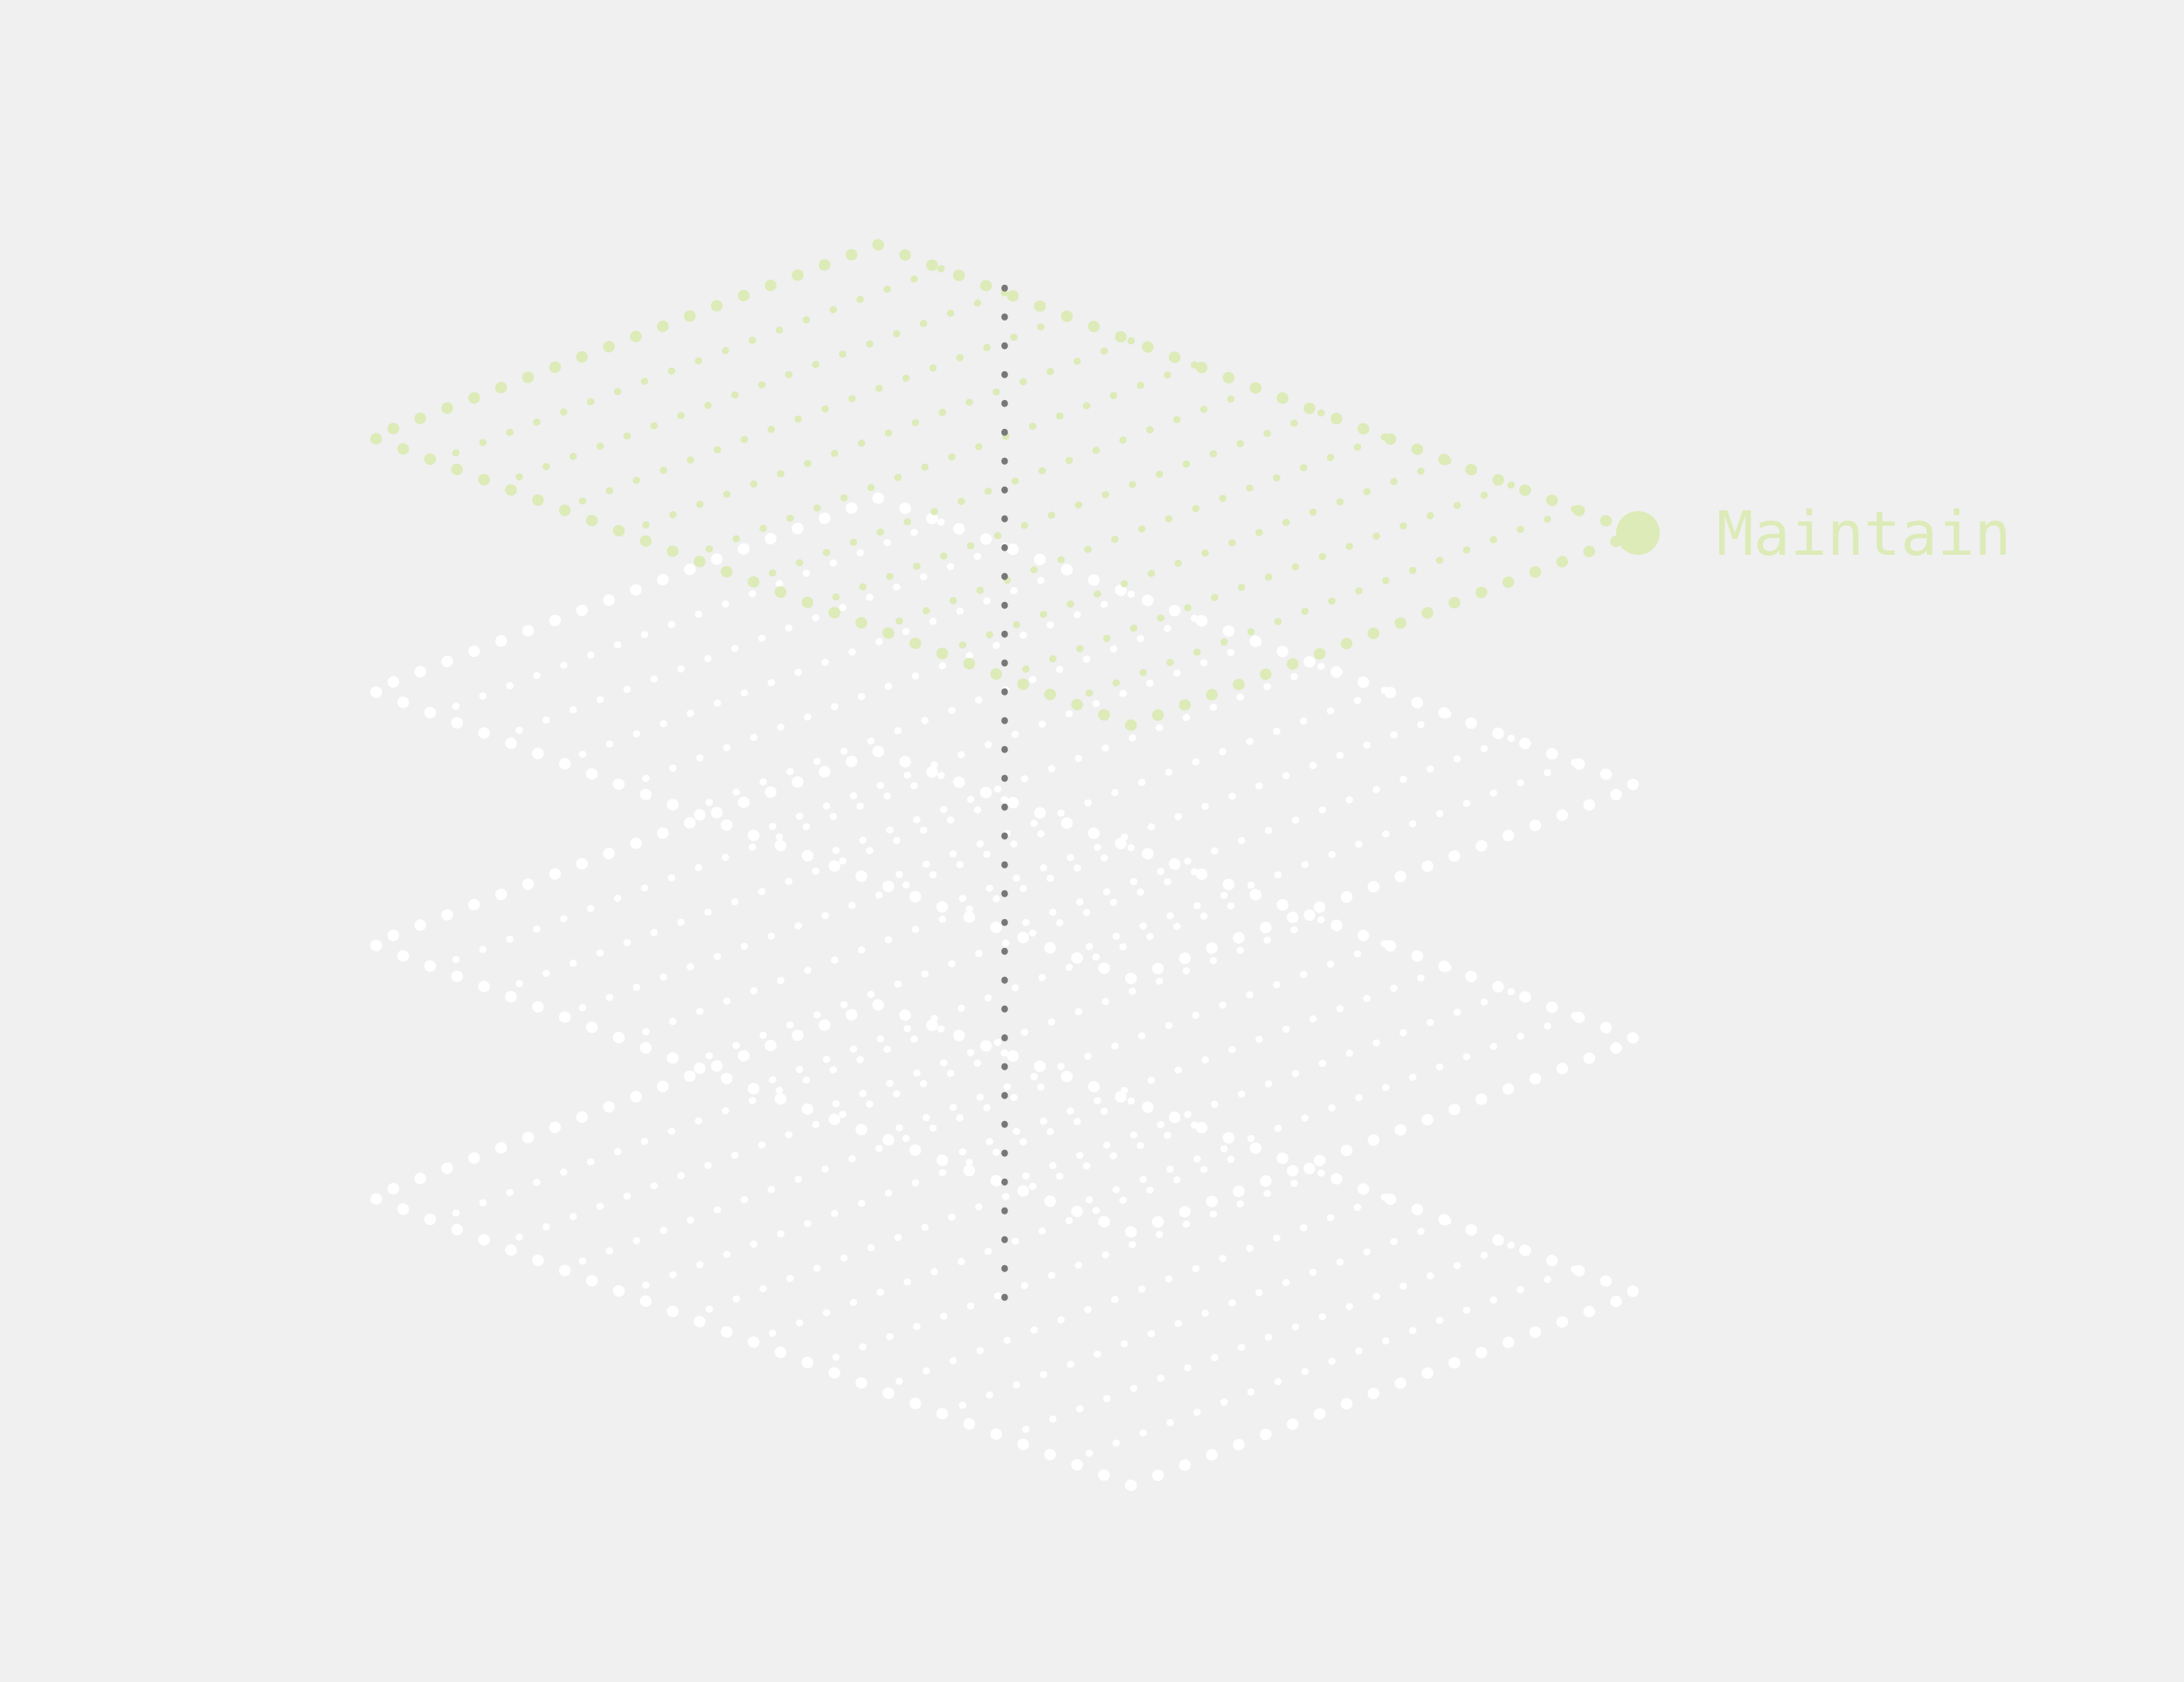
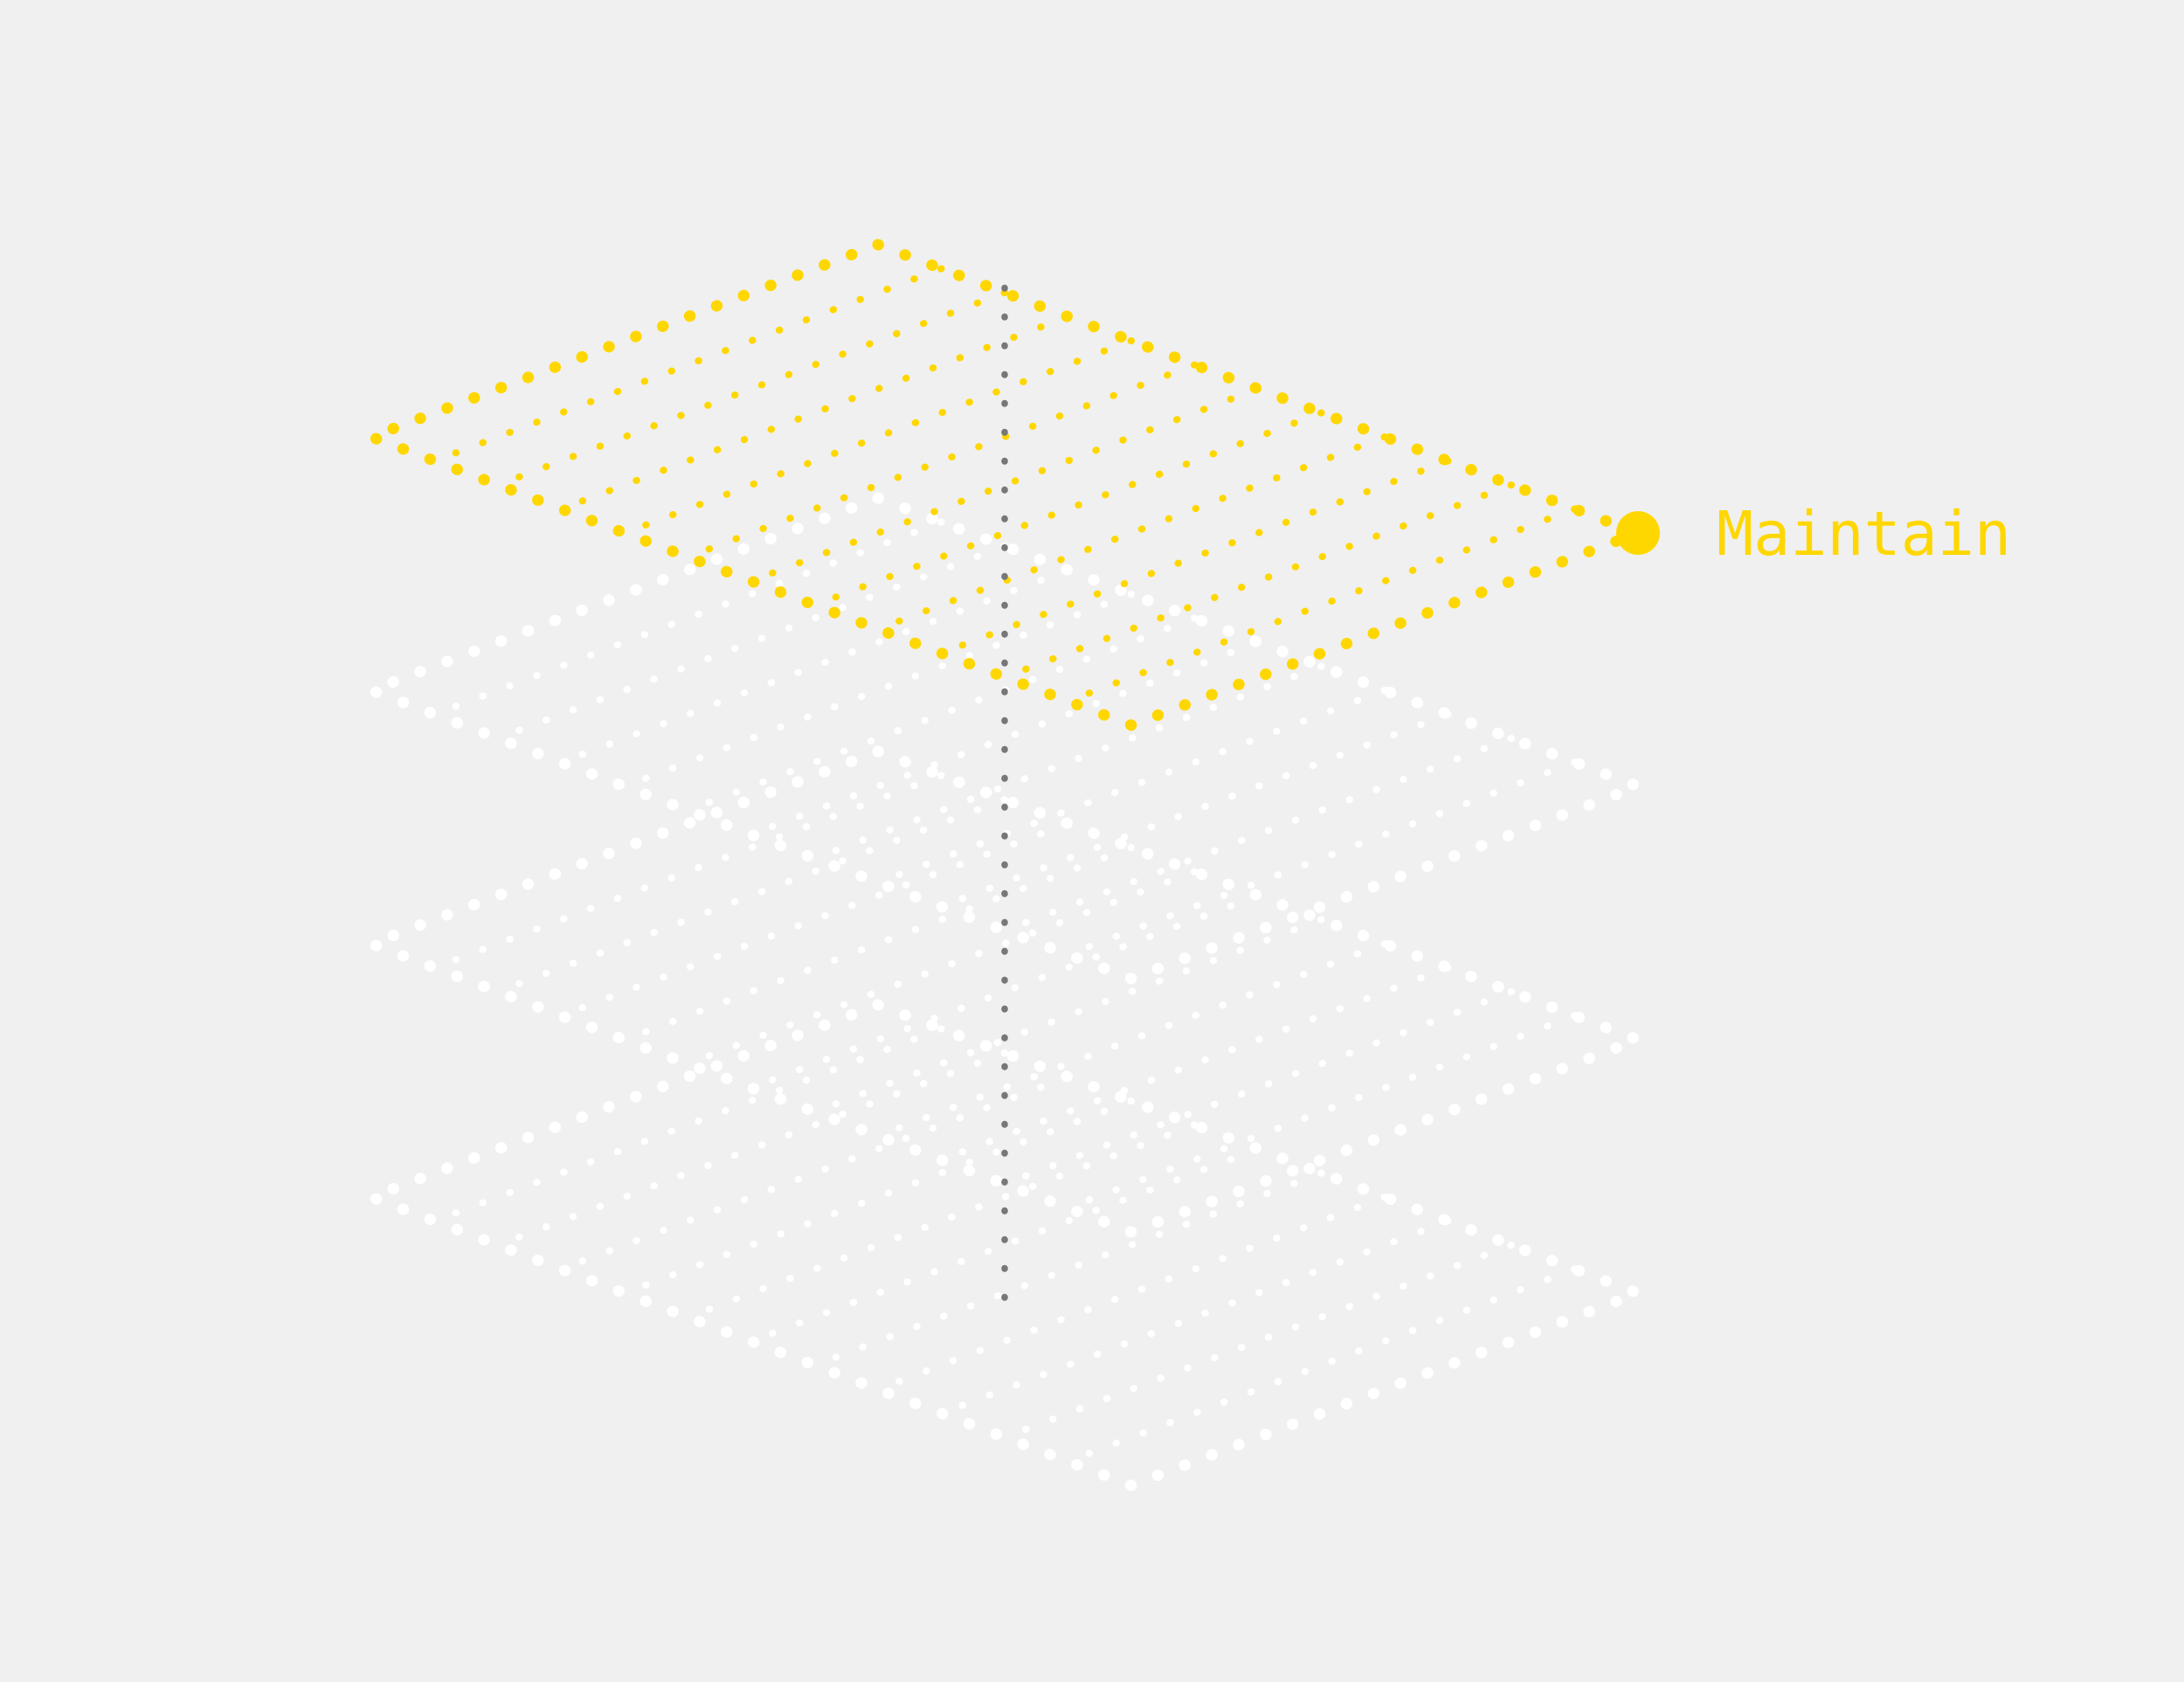
<svg xmlns="http://www.w3.org/2000/svg" viewBox="90 55 500 385" fill="none">
  <polyline points="291.00,285.00 465.00,351.00 349.00,395.00 175.00,329.00 291.00,285.00" fill="none" stroke="#fff" stroke-width="2.6" stroke-linecap="round" stroke-linejoin="round" stroke-dasharray=".1 6.5" />
  <polyline points="305.50,290.50 189.50,334.50" fill="none" stroke="#fff" stroke-width="1.6" stroke-linecap="round" stroke-linejoin="round" stroke-dasharray=".1 6.5" />
  <polyline points="320.00,296.00 204.00,340.00" fill="none" stroke="#fff" stroke-width="1.6" stroke-linecap="round" stroke-linejoin="round" stroke-dasharray=".1 6.5" />
  <polyline points="334.50,301.50 218.50,345.50" fill="none" stroke="#fff" stroke-width="1.6" stroke-linecap="round" stroke-linejoin="round" stroke-dasharray=".1 6.5" />
  <polyline points="349.00,307.00 233.00,351.00" fill="none" stroke="#fff" stroke-width="1.6" stroke-linecap="round" stroke-linejoin="round" stroke-dasharray=".1 6.5" />
  <polyline points="363.50,312.50 247.50,356.50" fill="none" stroke="#fff" stroke-width="1.6" stroke-linecap="round" stroke-linejoin="round" stroke-dasharray=".1 6.5" />
  <polyline points="378.00,318.00 262.00,362.00" fill="none" stroke="#fff" stroke-width="1.6" stroke-linecap="round" stroke-linejoin="round" stroke-dasharray=".1 6.5" />
  <polyline points="392.50,323.50 276.50,367.50" fill="none" stroke="#fff" stroke-width="1.6" stroke-linecap="round" stroke-linejoin="round" stroke-dasharray=".1 6.5" />
  <polyline points="407.00,329.00 291.00,373.00" fill="none" stroke="#fff" stroke-width="1.6" stroke-linecap="round" stroke-linejoin="round" stroke-dasharray=".1 6.5" />
  <polyline points="421.50,334.50 305.50,378.50" fill="none" stroke="#fff" stroke-width="1.6" stroke-linecap="round" stroke-linejoin="round" stroke-dasharray=".1 6.5" />
  <polyline points="436.00,340.00 320.00,384.00" fill="none" stroke="#fff" stroke-width="1.6" stroke-linecap="round" stroke-linejoin="round" stroke-dasharray=".1 6.5" />
  <polyline points="450.50,345.50 334.50,389.50" fill="none" stroke="#fff" stroke-width="1.6" stroke-linecap="round" stroke-linejoin="round" stroke-dasharray=".1 6.5" />
  <polyline points="291.00,227.00 465.00,293.00 349.00,337.00 175.00,271.00 291.00,227.00" fill="none" stroke="#fff" stroke-width="2.6" stroke-linecap="round" stroke-linejoin="round" stroke-dasharray=".1 6.5" />
  <polyline points="305.50,232.50 189.50,276.50" fill="none" stroke="#fff" stroke-width="1.6" stroke-linecap="round" stroke-linejoin="round" stroke-dasharray=".1 6.5" />
  <polyline points="320.00,238.00 204.00,282.00" fill="none" stroke="#fff" stroke-width="1.6" stroke-linecap="round" stroke-linejoin="round" stroke-dasharray=".1 6.5" />
  <polyline points="334.50,243.50 218.50,287.50" fill="none" stroke="#fff" stroke-width="1.6" stroke-linecap="round" stroke-linejoin="round" stroke-dasharray=".1 6.5" />
  <polyline points="349.00,249.00 233.00,293.00" fill="none" stroke="#fff" stroke-width="1.6" stroke-linecap="round" stroke-linejoin="round" stroke-dasharray=".1 6.5" />
  <polyline points="363.50,254.50 247.50,298.50" fill="none" stroke="#fff" stroke-width="1.6" stroke-linecap="round" stroke-linejoin="round" stroke-dasharray=".1 6.5" />
  <polyline points="378.00,260.00 262.00,304.00" fill="none" stroke="#fff" stroke-width="1.6" stroke-linecap="round" stroke-linejoin="round" stroke-dasharray=".1 6.5" />
  <polyline points="392.50,265.50 276.50,309.50" fill="none" stroke="#fff" stroke-width="1.6" stroke-linecap="round" stroke-linejoin="round" stroke-dasharray=".1 6.5" />
  <polyline points="407.00,271.00 291.00,315.00" fill="none" stroke="#fff" stroke-width="1.6" stroke-linecap="round" stroke-linejoin="round" stroke-dasharray=".1 6.5" />
  <polyline points="421.50,276.50 305.50,320.50" fill="none" stroke="#fff" stroke-width="1.6" stroke-linecap="round" stroke-linejoin="round" stroke-dasharray=".1 6.5" />
  <polyline points="436.00,282.00 320.00,326.00" fill="none" stroke="#fff" stroke-width="1.6" stroke-linecap="round" stroke-linejoin="round" stroke-dasharray=".1 6.5" />
  <polyline points="450.50,287.50 334.50,331.50" fill="none" stroke="#fff" stroke-width="1.6" stroke-linecap="round" stroke-linejoin="round" stroke-dasharray=".1 6.5" />
  <polyline points="291.00,169.00 465.00,235.00 349.00,279.00 175.00,213.00 291.00,169.00" fill="none" stroke="#fff" stroke-width="2.6" stroke-linecap="round" stroke-linejoin="round" stroke-dasharray=".1 6.5" />
  <polyline points="305.50,174.50 189.50,218.50" fill="none" stroke="#fff" stroke-width="1.6" stroke-linecap="round" stroke-linejoin="round" stroke-dasharray=".1 6.5" />
  <polyline points="320.00,180.00 204.00,224.00" fill="none" stroke="#fff" stroke-width="1.6" stroke-linecap="round" stroke-linejoin="round" stroke-dasharray=".1 6.5" />
  <polyline points="334.50,185.50 218.50,229.50" fill="none" stroke="#fff" stroke-width="1.6" stroke-linecap="round" stroke-linejoin="round" stroke-dasharray=".1 6.5" />
  <polyline points="349.00,191.00 233.00,235.00" fill="none" stroke="#fff" stroke-width="1.6" stroke-linecap="round" stroke-linejoin="round" stroke-dasharray=".1 6.5" />
  <polyline points="363.50,196.50 247.50,240.50" fill="none" stroke="#fff" stroke-width="1.6" stroke-linecap="round" stroke-linejoin="round" stroke-dasharray=".1 6.5" />
  <polyline points="378.00,202.00 262.00,246.00" fill="none" stroke="#fff" stroke-width="1.6" stroke-linecap="round" stroke-linejoin="round" stroke-dasharray=".1 6.5" />
  <polyline points="392.50,207.50 276.50,251.50" fill="none" stroke="#fff" stroke-width="1.6" stroke-linecap="round" stroke-linejoin="round" stroke-dasharray=".1 6.5" />
  <polyline points="407.00,213.00 291.00,257.00" fill="none" stroke="#fff" stroke-width="1.6" stroke-linecap="round" stroke-linejoin="round" stroke-dasharray=".1 6.5" />
  <polyline points="421.50,218.50 305.50,262.50" fill="none" stroke="#fff" stroke-width="1.6" stroke-linecap="round" stroke-linejoin="round" stroke-dasharray=".1 6.5" />
  <polyline points="436.00,224.00 320.00,268.00" fill="none" stroke="#fff" stroke-width="1.6" stroke-linecap="round" stroke-linejoin="round" stroke-dasharray=".1 6.5" />
  <polyline points="450.50,229.50 334.50,273.50" fill="none" stroke="#fff" stroke-width="1.6" stroke-linecap="round" stroke-linejoin="round" stroke-dasharray=".1 6.5" />
-   <polyline points="291.00,111.00 465.00,177.00 349.00,221.00 175.00,155.00 291.00,111.00" fill="none" stroke="#dcebb7" stroke-width="2.6" stroke-linecap="round" stroke-linejoin="round" stroke-dasharray=".1 6.5" />
-   <polyline points="305.50,116.50 189.50,160.50" fill="none" stroke="#dcebb7" stroke-width="1.6" stroke-linecap="round" stroke-linejoin="round" stroke-dasharray=".1 6.5" />
-   <polyline points="320.00,122.00 204.00,166.00" fill="none" stroke="#dcebb7" stroke-width="1.6" stroke-linecap="round" stroke-linejoin="round" stroke-dasharray=".1 6.5" />
-   <polyline points="334.50,127.50 218.50,171.50" fill="none" stroke="#dcebb7" stroke-width="1.6" stroke-linecap="round" stroke-linejoin="round" stroke-dasharray=".1 6.5" />
-   <polyline points="349.00,133.00 233.00,177.00" fill="none" stroke="#dcebb7" stroke-width="1.6" stroke-linecap="round" stroke-linejoin="round" stroke-dasharray=".1 6.5" />
-   <polyline points="363.50,138.50 247.50,182.50" fill="none" stroke="#dcebb7" stroke-width="1.6" stroke-linecap="round" stroke-linejoin="round" stroke-dasharray=".1 6.5" />
-   <polyline points="378.00,144.00 262.00,188.00" fill="none" stroke="#dcebb7" stroke-width="1.6" stroke-linecap="round" stroke-linejoin="round" stroke-dasharray=".1 6.5" />
-   <polyline points="392.50,149.50 276.50,193.50" fill="none" stroke="#dcebb7" stroke-width="1.6" stroke-linecap="round" stroke-linejoin="round" stroke-dasharray=".1 6.5" />
-   <polyline points="407.00,155.00 291.00,199.00" fill="none" stroke="#dcebb7" stroke-width="1.6" stroke-linecap="round" stroke-linejoin="round" stroke-dasharray=".1 6.5" />
-   <polyline points="421.50,160.50 305.50,204.50" fill="none" stroke="#dcebb7" stroke-width="1.6" stroke-linecap="round" stroke-linejoin="round" stroke-dasharray=".1 6.5" />
-   <polyline points="436.00,166.00 320.00,210.00" fill="none" stroke="#dcebb7" stroke-width="1.6" stroke-linecap="round" stroke-linejoin="round" stroke-dasharray=".1 6.5" />
-   <polyline points="450.50,171.50 334.50,215.50" fill="none" stroke="#dcebb7" stroke-width="1.6" stroke-linecap="round" stroke-linejoin="round" stroke-dasharray=".1 6.5" />
-   <circle cx="465.00" cy="177.00" r="5" fill="#dcebb7" />
+   <polyline points="291.00,111.00 465.00,177.00 349.00,221.00 175.00,155.00 291.00,111.00" fill="none" stroke="#ffd700" stroke-width="2.6" stroke-linecap="round" stroke-linejoin="round" stroke-dasharray=".1 6.5" />
+   <polyline points="305.50,116.50 189.50,160.50" fill="none" stroke="#ffd700" stroke-width="1.6" stroke-linecap="round" stroke-linejoin="round" stroke-dasharray=".1 6.5" />
+   <polyline points="320.00,122.00 204.00,166.00" fill="none" stroke="#ffd700" stroke-width="1.6" stroke-linecap="round" stroke-linejoin="round" stroke-dasharray=".1 6.5" />
+   <polyline points="334.50,127.50 218.50,171.50" fill="none" stroke="#ffd700" stroke-width="1.6" stroke-linecap="round" stroke-linejoin="round" stroke-dasharray=".1 6.5" />
+   <polyline points="349.00,133.00 233.00,177.00" fill="none" stroke="#ffd700" stroke-width="1.6" stroke-linecap="round" stroke-linejoin="round" stroke-dasharray=".1 6.5" />
+   <polyline points="363.50,138.50 247.50,182.50" fill="none" stroke="#ffd700" stroke-width="1.6" stroke-linecap="round" stroke-linejoin="round" stroke-dasharray=".1 6.5" />
+   <polyline points="378.00,144.00 262.00,188.00" fill="none" stroke="#ffd700" stroke-width="1.6" stroke-linecap="round" stroke-linejoin="round" stroke-dasharray=".1 6.5" />
+   <polyline points="392.50,149.50 276.50,193.50" fill="none" stroke="#ffd700" stroke-width="1.6" stroke-linecap="round" stroke-linejoin="round" stroke-dasharray=".1 6.5" />
+   <polyline points="407.00,155.00 291.00,199.00" fill="none" stroke="#ffd700" stroke-width="1.6" stroke-linecap="round" stroke-linejoin="round" stroke-dasharray=".1 6.5" />
+   <polyline points="421.50,160.50 305.50,204.50" fill="none" stroke="#ffd700" stroke-width="1.6" stroke-linecap="round" stroke-linejoin="round" stroke-dasharray=".1 6.5" />
+   <polyline points="436.00,166.00 320.00,210.00" fill="none" stroke="#ffd700" stroke-width="1.6" stroke-linecap="round" stroke-linejoin="round" stroke-dasharray=".1 6.5" />
+   <polyline points="450.50,171.50 334.50,215.50" fill="none" stroke="#ffd700" stroke-width="1.6" stroke-linecap="round" stroke-linejoin="round" stroke-dasharray=".1 6.5" />
+   <circle cx="465.00" cy="177.00" r="5" fill="#ffd700" />
  <polyline points="320.00,352.00 320.00,120.00" fill="none" stroke="#777" stroke-width="1.5" stroke-linecap="round" stroke-linejoin="round" stroke-dasharray=".1 6.5" />
-   <text x="483.00" y="182.00" fill="#dcebb7" font-family="monospace" font-size="14">Maintain</text>
+   <text x="483.00" y="182.00" fill="#ffd700" font-family="monospace" font-size="14">Maintain</text>
</svg>
